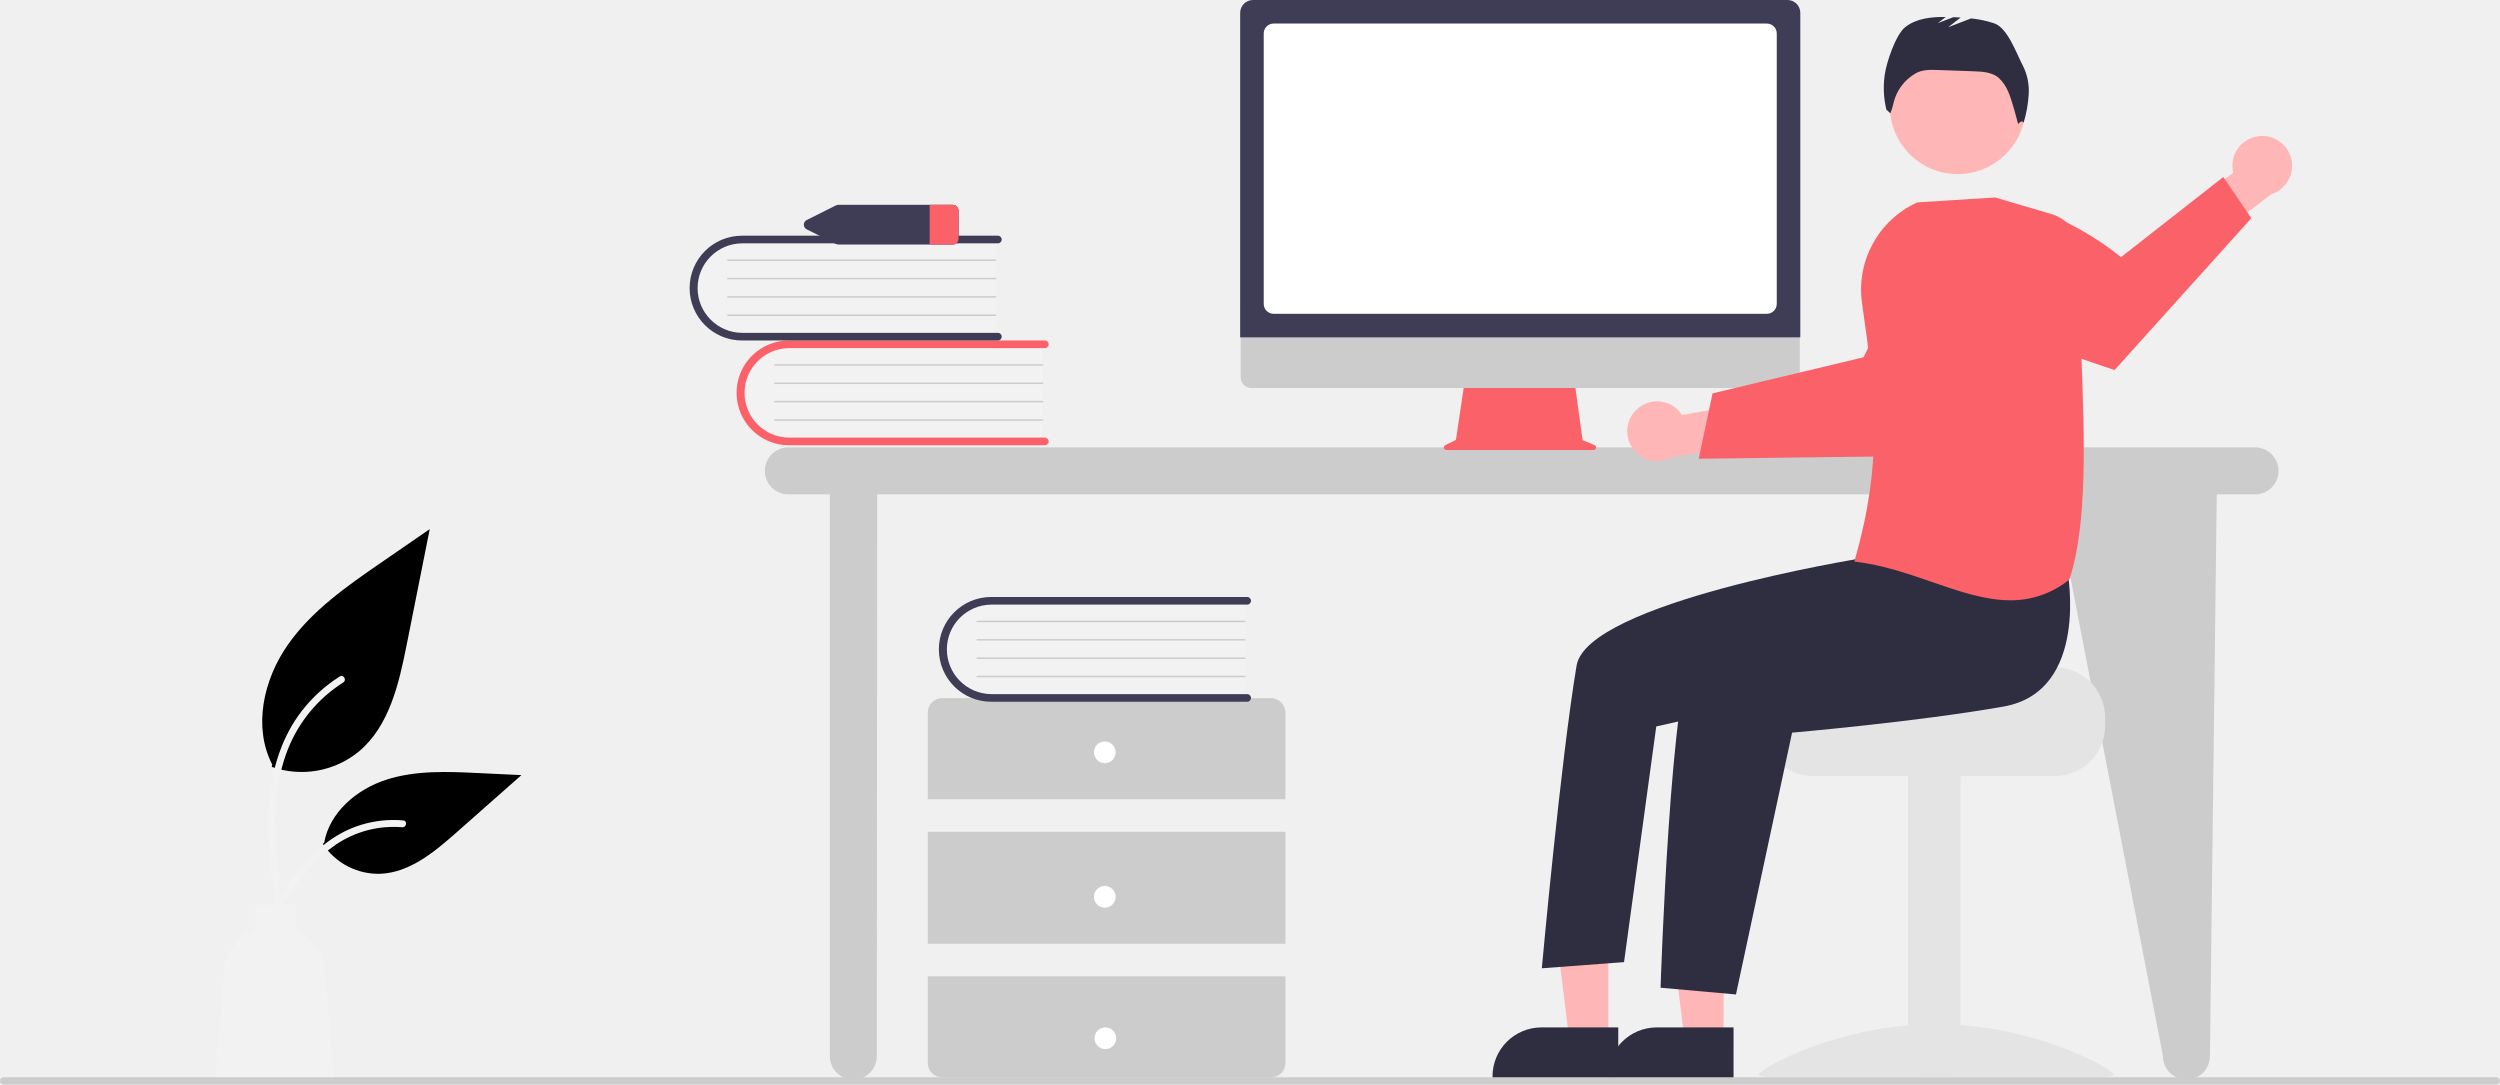
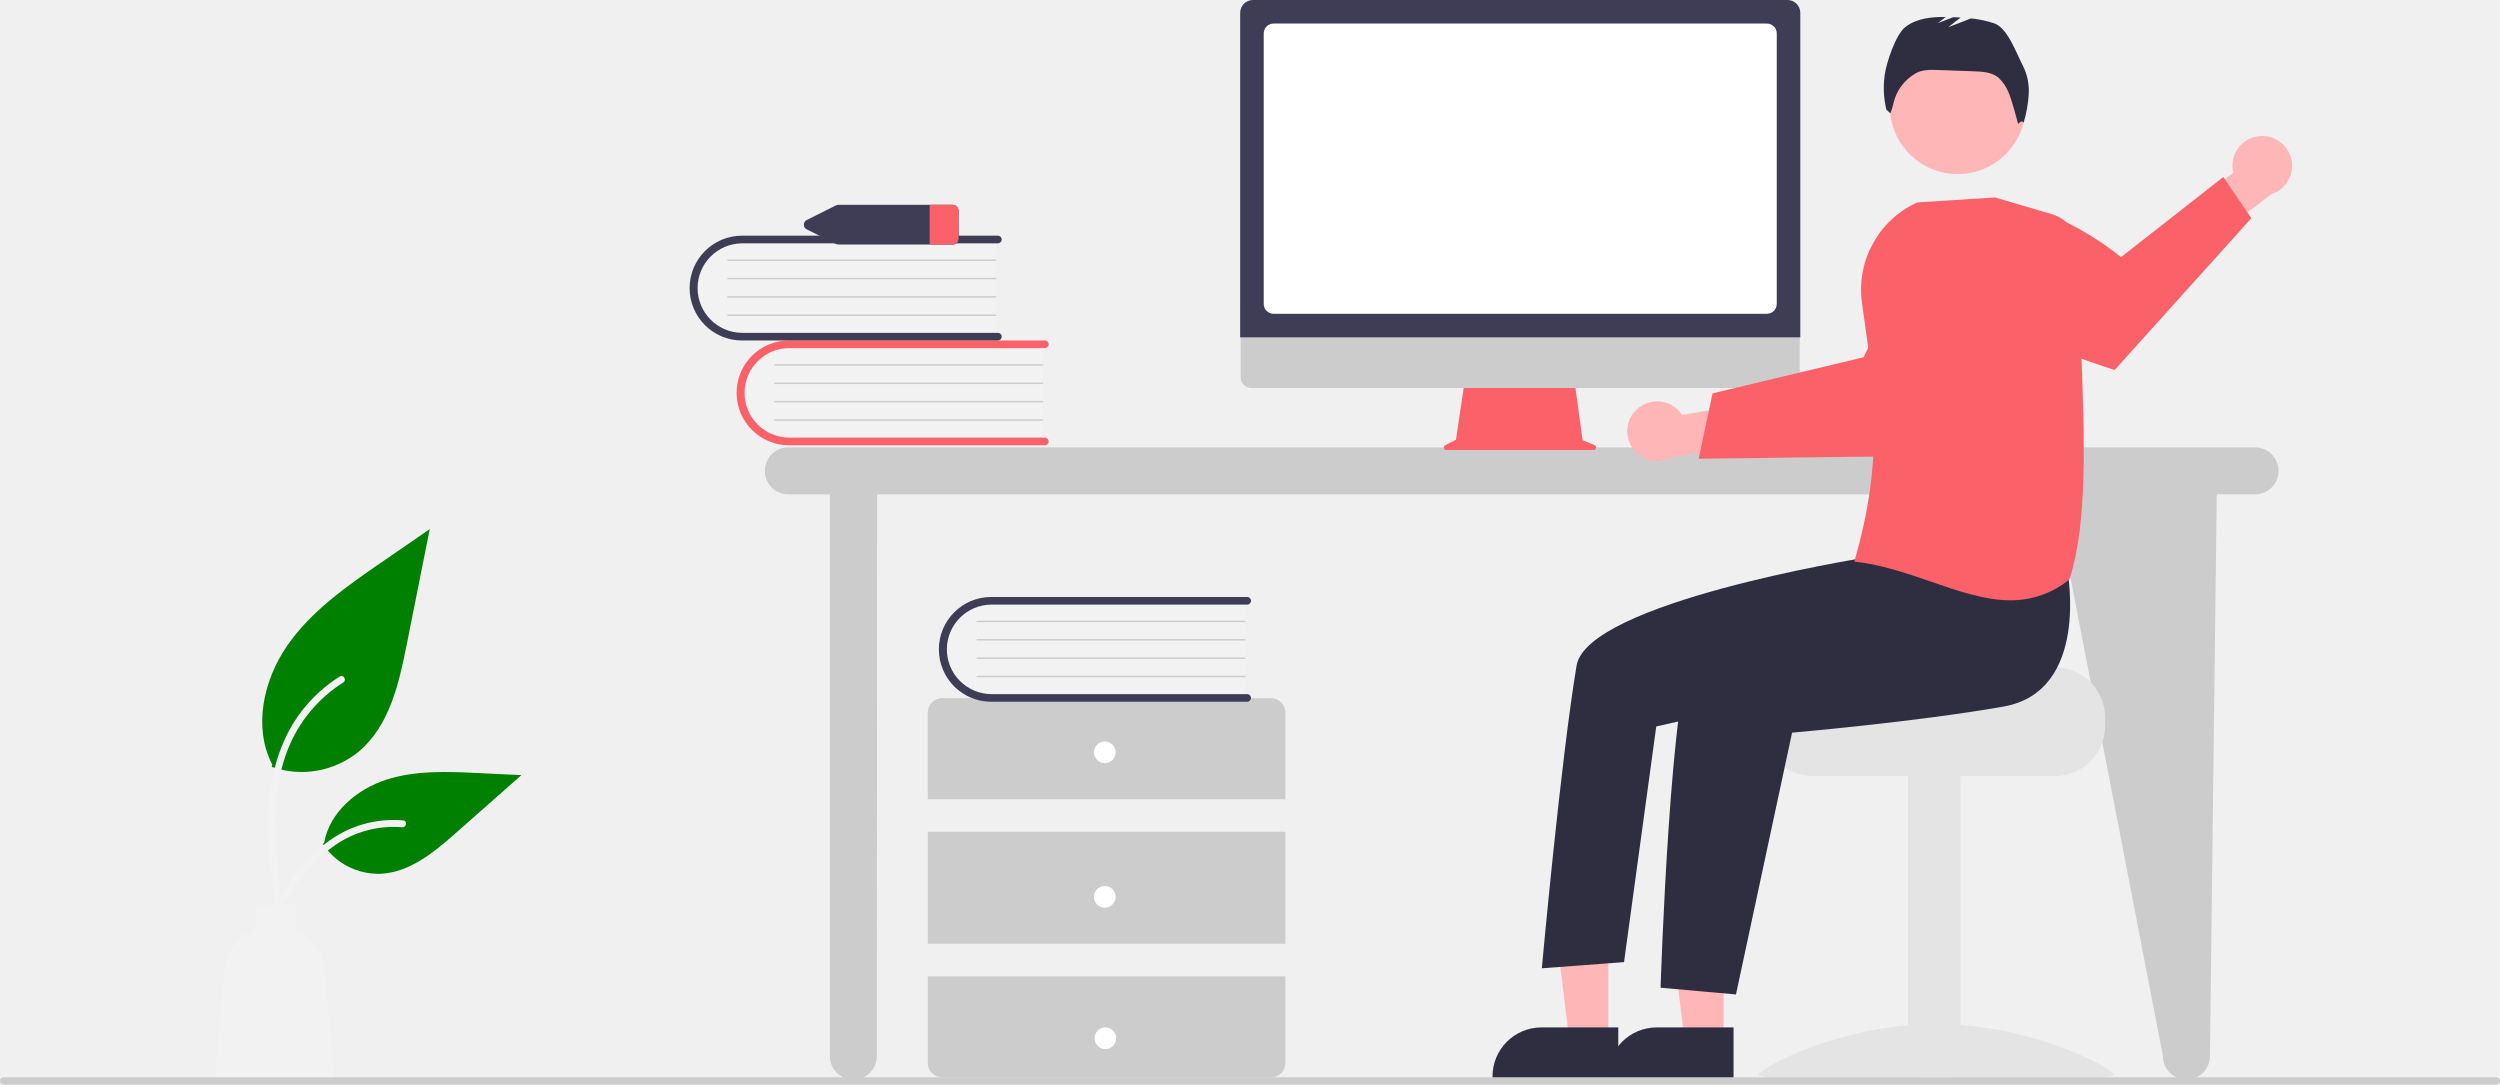
<svg xmlns="http://www.w3.org/2000/svg" data-name="Layer 1" width="979.327" height="424.837" viewBox="0 0 979.327 424.837">
  <path d="M993.718,412.839H419.142a9.199,9.199,0,0,0,0,18.398H435.417V651.303a9.199,9.199,0,0,0,18.398,0l.14-220.065h461.156l42.52,220.065a9.199,9.199,0,1,0,18.398,0l2.676-220.065h15.014a9.199,9.199,0,0,0,0-18.398Z" transform="translate(-110.3366 -237.5817)" fill="#ccc" />
  <path d="M518.737,371.85v38.955H421.141a19.489,19.489,0,1,1-1.355-38.955q.677-.024,1.355,0Z" transform="translate(-110.3366 -237.5817)" fill="#f2f2f2" />
  <path d="M521.134,410.506a1.499,1.499,0,0,1-1.498,1.498H419.403a20.526,20.526,0,0,1,0-41.052H519.636a1.498,1.498,0,1,1,0,2.997H419.403a17.53,17.53,0,0,0,0,35.059H519.636A1.499,1.499,0,0,1,521.134,410.506Z" transform="translate(-110.3366 -237.5817)" fill="#FB6169" />
  <path d="M518.737,380.84H413.859a.3.3,0,0,1-.006-.599H518.737a.3.3,0,0,1,0,.599Z" transform="translate(-110.3366 -237.5817)" fill="#ccc" />
  <path d="M518.737,388.032H413.859a.3.3,0,0,1-.006-.599H518.737a.3.3,0,0,1,0,.599Z" transform="translate(-110.3366 -237.5817)" fill="#ccc" />
  <path d="M518.737,395.223H413.859a.3.3,0,0,1-.006-.599H518.737a.3.3,0,0,1,0,.599Z" transform="translate(-110.3366 -237.5817)" fill="#ccc" />
  <path d="M518.737,402.415H413.859a.3.3,0,0,1-.006-.599H518.737a.3.3,0,0,1,0,.599Z" transform="translate(-110.3366 -237.5817)" fill="#ccc" />
  <path d="M500.339,330.809v38.955H402.743a19.489,19.489,0,0,1-1.355-38.955q.677-.024,1.355,0Z" transform="translate(-110.3366 -237.5817)" fill="#f2f2f2" />
  <path d="M502.737,369.464a1.499,1.499,0,0,1-1.498,1.498H401.005a20.526,20.526,0,0,1,0-41.052H501.239a1.498,1.498,0,1,1,0,2.997H401.005a17.53,17.53,0,0,0,0,35.059H501.239A1.499,1.499,0,0,1,502.737,369.464Z" transform="translate(-110.3366 -237.5817)" fill="#3f3d56" />
  <path d="M500.339,339.799H395.461a.3.3,0,0,1-.006-.599H500.339a.3.3,0,0,1,0,.599Z" transform="translate(-110.3366 -237.5817)" fill="#ccc" />
  <path d="M500.339,346.991H395.461a.3.3,0,0,1-.006-.599H500.339a.3.3,0,0,1,0,.599Z" transform="translate(-110.3366 -237.5817)" fill="#ccc" />
  <path d="M500.339,354.182H395.461a.3.3,0,0,1-.006-.599H500.339a.3.3,0,0,1,0,.599Z" transform="translate(-110.3366 -237.5817)" fill="#ccc" />
  <path d="M500.339,361.374H395.461a.3.3,0,0,1-.006-.599H500.339a.3.3,0,0,1,0,.599Z" transform="translate(-110.3366 -237.5817)" fill="#ccc" />
  <path d="M613.874,550.683V516.718a5.661,5.661,0,0,0-5.661-5.661H479.428a5.661,5.661,0,0,0-5.661,5.661v33.965Z" transform="translate(-110.3366 -237.5817)" fill="#ccc" />
  <rect x="363.431" y="325.839" width="140.106" height="43.872" fill="#ccc" />
  <path d="M473.768,620.029V653.994a5.661,5.661,0,0,0,5.661,5.661H608.213a5.661,5.661,0,0,0,5.661-5.661V620.029Z" transform="translate(-110.3366 -237.5817)" fill="#ccc" />
  <circle cx="432.776" cy="294.704" r="4.246" fill="#fff" />
  <circle cx="432.776" cy="351.312" r="4.246" fill="#fff" />
  <circle cx="433.004" cy="406.722" r="4.246" fill="#fff" />
  <path d="M597.989,472.331v38.955H500.393a19.489,19.489,0,0,1-1.356-38.955q.678-.024,1.356,0Z" transform="translate(-110.3366 -237.5817)" fill="#f2f2f2" />
  <path d="M600.386,510.986a1.499,1.499,0,0,1-1.498,1.498H498.655a20.526,20.526,0,0,1-.025-41.052H598.888a1.498,1.498,0,1,1,0,2.997H498.655a17.53,17.53,0,0,0,0,35.059H598.888A1.499,1.499,0,0,1,600.386,510.986Z" transform="translate(-110.3366 -237.5817)" fill="#3f3d56" />
  <path d="M597.989,481.32H493.111a.3.3,0,0,1-.006-.599H597.989a.3.3,0,0,1,0,.599Z" transform="translate(-110.3366 -237.5817)" fill="#ccc" />
  <path d="M597.989,488.512H493.111a.3.3,0,0,1-.006-.599H597.989a.3.3,0,0,1,0,.599Z" transform="translate(-110.3366 -237.5817)" fill="#ccc" />
  <path d="M597.989,495.703H493.111a.3.3,0,0,1-.006-.599H597.989a.3.3,0,0,1,0,.599Z" transform="translate(-110.3366 -237.5817)" fill="#ccc" />
  <path d="M597.989,502.895H493.111a.3.3,0,0,1-.006-.599H597.989a.3.3,0,0,1,0,.599Z" transform="translate(-110.3366 -237.5817)" fill="#ccc" />
  <path d="M483.367,317.814H438.902a2.747,2.747,0,0,0-1.217.283l-11.223,5.618a2.045,2.045,0,0,0,0,3.764l11.223,5.618a2.747,2.747,0,0,0,1.217.283h44.466a2.334,2.334,0,0,0,2.463-2.165v-11.237A2.334,2.334,0,0,0,483.367,317.814Z" transform="translate(-110.3366 -237.5817)" fill="#3f3d56" />
  <path d="M485.83,319.979v11.237a2.334,2.334,0,0,1-2.463,2.165h-8.859V317.814h8.859A2.334,2.334,0,0,1,485.83,319.979Z" transform="translate(-110.3366 -237.5817)" fill="#FB6169" />
-   <path id="first" d="M216.781,537.993a35.34,35.34,0,0,0,34.126-6.011c11.953-10.032,15.7-26.56,18.749-41.864q4.509-22.633,9.019-45.266l-18.882,13.002c-13.579,9.35-27.464,18.999-36.866,32.542S209.421,522.426,216.975,537.08" transform="translate(-110.3366 -237.5817)" fill="#000" />
+   <path id="first" d="M216.781,537.993a35.34,35.34,0,0,0,34.126-6.011c11.953-10.032,15.7-26.56,18.749-41.864q4.509-22.633,9.019-45.266l-18.882,13.002c-13.579,9.35-27.464,18.999-36.866,32.542S209.421,522.426,216.975,537.08" transform="translate(-110.3366 -237.5817)" fill="green" />
  <path d="M218.395,592.797c-1.911-13.921-3.876-28.02-2.536-42.09,1.191-12.496,5.003-24.7,12.764-34.707a57.736,57.736,0,0,1,14.813-13.423c1.481-.935,2.845,1.413,1.37,2.343a54.888,54.888,0,0,0-21.711,26.196c-4.727,12.023-5.486,25.128-4.671,37.9.493,7.723,1.537,15.396,2.589,23.059a1.406,1.406,0,0,1-.948,1.669,1.365,1.365,0,0,1-1.669-.948Z" transform="translate(-110.3366 -237.5817)" fill="#f2f2f2" />
-   <path d="M236.802,568.164a26.014,26.014,0,0,0,22.666,11.699c11.474-.545,21.04-8.553,29.651-16.156l25.47-22.488-16.857-.807c-12.122-.58-24.557-1.121-36.104,2.617s-22.195,12.735-24.306,24.686" transform="translate(-110.3366 -237.5817)" fill="#000" />
+   <path d="M236.802,568.164a26.014,26.014,0,0,0,22.666,11.699c11.474-.545,21.04-8.553,29.651-16.156l25.47-22.488-16.857-.807c-12.122-.58-24.557-1.121-36.104,2.617s-22.195,12.735-24.306,24.686" transform="translate(-110.3366 -237.5817)" fill="green" />
  <path d="M212.994,600.8c9.199-16.276,19.868-34.365,38.933-40.147A43.445,43.445,0,0,1,268.302,558.962c1.739.15,1.304,2.83-.431,2.68a40.361,40.361,0,0,0-26.133,6.914c-7.369,5.016-13.106,11.988-17.962,19.383-2.974,4.529-5.639,9.251-8.303,13.966-.852,1.507-3.341.419-2.479-1.105Z" transform="translate(-110.3366 -237.5817)" fill="#f2f2f2" />
  <path d="M198.255,617.932a19.698,19.698,0,0,1,12.071-16.498v-9.41h15.782v9.706a19.688,19.688,0,0,1,11.414,16.202l3.711,43.138H194.544Z" transform="translate(-110.3366 -237.5817)" fill="#f2f2f2" />
  <path d="M734.973,411.955l-4.695-1.977-3.221-23.536h-42.889l-3.491,23.439-4.2,2.1a.997.997,0,0,0,.446,1.89h57.663A.997.997,0,0,0,734.973,411.955Z" transform="translate(-110.3366 -237.5817)" fill="#FB6169" />
  <path d="M811.19,389.574H600.507a4.174,4.174,0,0,1-4.165-4.174V355.691H815.354V385.4A4.174,4.174,0,0,1,811.19,389.574Z" transform="translate(-110.3366 -237.5817)" fill="#ccc" />
  <path d="M815.575,369.732H596.15V242.613a5.037,5.037,0,0,1,5.032-5.032h209.361a5.038,5.038,0,0,1,5.032,5.032Z" transform="translate(-110.3366 -237.5817)" fill="#3f3d56" />
  <path d="M802.469,360.506h-193.214a3.883,3.883,0,0,1-3.879-3.879V250.687a3.884,3.884,0,0,1,3.879-3.879h193.214a3.884,3.884,0,0,1,3.879,3.879V356.627A3.883,3.883,0,0,1,802.469,360.506Z" transform="translate(-110.3366 -237.5817)" fill="#fff" />
  <path d="M751.58,397.887a11.616,11.616,0,0,1,17.666,2.272l26.134-4.646,6.697,15.193-36.999,6.043a11.679,11.679,0,0,1-13.499-18.862Z" transform="translate(-110.3366 -237.5817)" fill="#ffb6b6" />
  <path d="M775.776,417.286l27.246-.34,3.449-.047,55.433-.698s15.053-14.361,28.161-29.146l-1.837-13.288A54.292,54.292,0,0,0,870.023,340.152C851.25,352.696,840.363,377.526,840.363,377.526l-34.37,8.221-3.438.822-21.356,5.103Z" transform="translate(-110.3366 -237.5817)" fill="#FB6169" />
  <path d="M915.25,498.962H864.392c0,2.179-55.594,3.948-55.594,3.948a20.309,20.309,0,0,0-3.332,3.158,19.597,19.597,0,0,0-4.58,12.633v3.158a19.746,19.746,0,0,0,19.739,19.739h94.625a19.756,19.756,0,0,0,19.739-19.739v-3.158A19.766,19.766,0,0,0,915.25,498.962Z" transform="translate(-110.3366 -237.5817)" fill="#e4e4e4" />
  <rect x="747.402" y="303.231" width="20.528" height="118.49" fill="#e4e4e4" />
  <path d="M799.312,658.581c0,2.218,31.107.858,69.48.858s69.48,1.36,69.48-.858-31.107-19.807-69.48-19.807S799.312,656.363,799.312,658.581Z" transform="translate(-110.3366 -237.5817)" fill="#e4e4e4" />
  <polygon points="675.186 407.461 659.908 407.46 652.64 348.531 675.188 348.532 675.186 407.461" fill="#ffb6b6" />
  <path d="M789.419,659.852l-49.262-.002v-.623a19.175,19.175,0,0,1,19.174-19.174h.001l30.088.001Z" transform="translate(-110.3366 -237.5817)" fill="#2f2e41" />
  <polygon points="630.031 407.461 614.753 407.46 607.485 348.531 630.033 348.532 630.031 407.461" fill="#ffb6b6" />
  <path d="M744.264,659.852l-49.262-.002v-.623a19.175,19.175,0,0,1,19.174-19.174h.001l30.088.001Z" transform="translate(-110.3366 -237.5817)" fill="#2f2e41" />
  <circle cx="766.887" cy="41.636" r="26.564" fill="#ffb6b6" />
  <path d="M920.217,461.224s8.913,47.131-25,53.132-82.866,10.22-82.866,10.22L790.367,627.143l-29.534-2.637s3.928-123.467,13.588-133.127,70.712-38.583,70.712-38.583Z" transform="translate(-110.3366 -237.5817)" fill="#2f2e41" />
  <path d="M853.983,441.471,839.151,456.351s-107.094,17.25-111.226,41.985c-6.237,37.344-13.605,118.552-13.605,118.552l32.199-2.415,12.626-92.311,51.518-11.719L869.277,478.5Z" transform="translate(-110.3366 -237.5817)" fill="#2f2e41" />
  <path d="M902.785,263.361c-2.622-4.948-5.954-14.808-11.247-16.637a42.077,42.077,0,0,0-9.058-1.93l-8.996,3.46,4.896-3.808q-1.43-.085-2.858-.139l-6.07,2.335,3.105-2.415c-5.659-.058-11.5.53-15.885,3.975-3.738,2.937-7.442,14.062-8.041,18.778a35.917,35.917,0,0,0,.66,13.531l1.537,1.462a18.859,18.859,0,0,0,1.206-3.839,18.181,18.181,0,0,1,8.703-11.806l.084-.047c2.578-1.451,5.707-1.384,8.663-1.278l14.042.505c3.378.122,7.016.335,9.65,2.454a15.888,15.888,0,0,1,3.858,5.589c1.309,2.641,3.866,12.604,3.866,12.604s1.447-1.881,2.14-.481a48.398,48.398,0,0,0,2.014-11.233A22.009,22.009,0,0,0,902.785,263.361Z" transform="translate(-110.3366 -237.5817)" fill="#2f2e41" />
  <path d="M995.694,290.883A11.616,11.616,0,0,0,985.181,305.261l-21.361,15.757,6.41,15.317,29.854-22.676a11.679,11.679,0,0,0-4.389-22.776Z" transform="translate(-110.3366 -237.5817)" fill="#ffb6b6" />
  <path d="M992.256,323.052l-53.551,59.474s-25.609-8.198-45.415-17.086l-8.898-27.328a54.343,54.343,0,0,1-2.601-19.664c27.456-7.306,59.391,19.879,59.391,19.879l40.085-31.399Z" transform="translate(-110.3366 -237.5817)" fill="#FB6169" />
  <path d="M867.301,465.617c-9.554-3.3-19.433-6.713-30.089-7.994l-.458-.055.126-.443c11.031-38.731,8.278-63.507,2.872-100.723a37.591,37.591,0,0,1,21.548-39.501l.065-.03,30.434-1.934.069-.004,22.134,6.51a15.183,15.183,0,0,1,10.867,14.831c-.24,12.239.269,25.904.807,40.371,1.208,32.456,2.457,66.016-4.63,87.792l-.037.114-.095.074a36.099,36.099,0,0,1-23.081,8.108C887.901,472.732,877.762,469.23,867.301,465.617Z" transform="translate(-110.3366 -237.5817)" fill="#FB6169" />
  <path d="M1088.248,662.418H111.752a1.415,1.415,0,1,1,0-2.83h976.496a1.415,1.415,0,1,1,0,2.83Z" transform="translate(-110.3366 -237.5817)" fill="#ccc" />
</svg>
